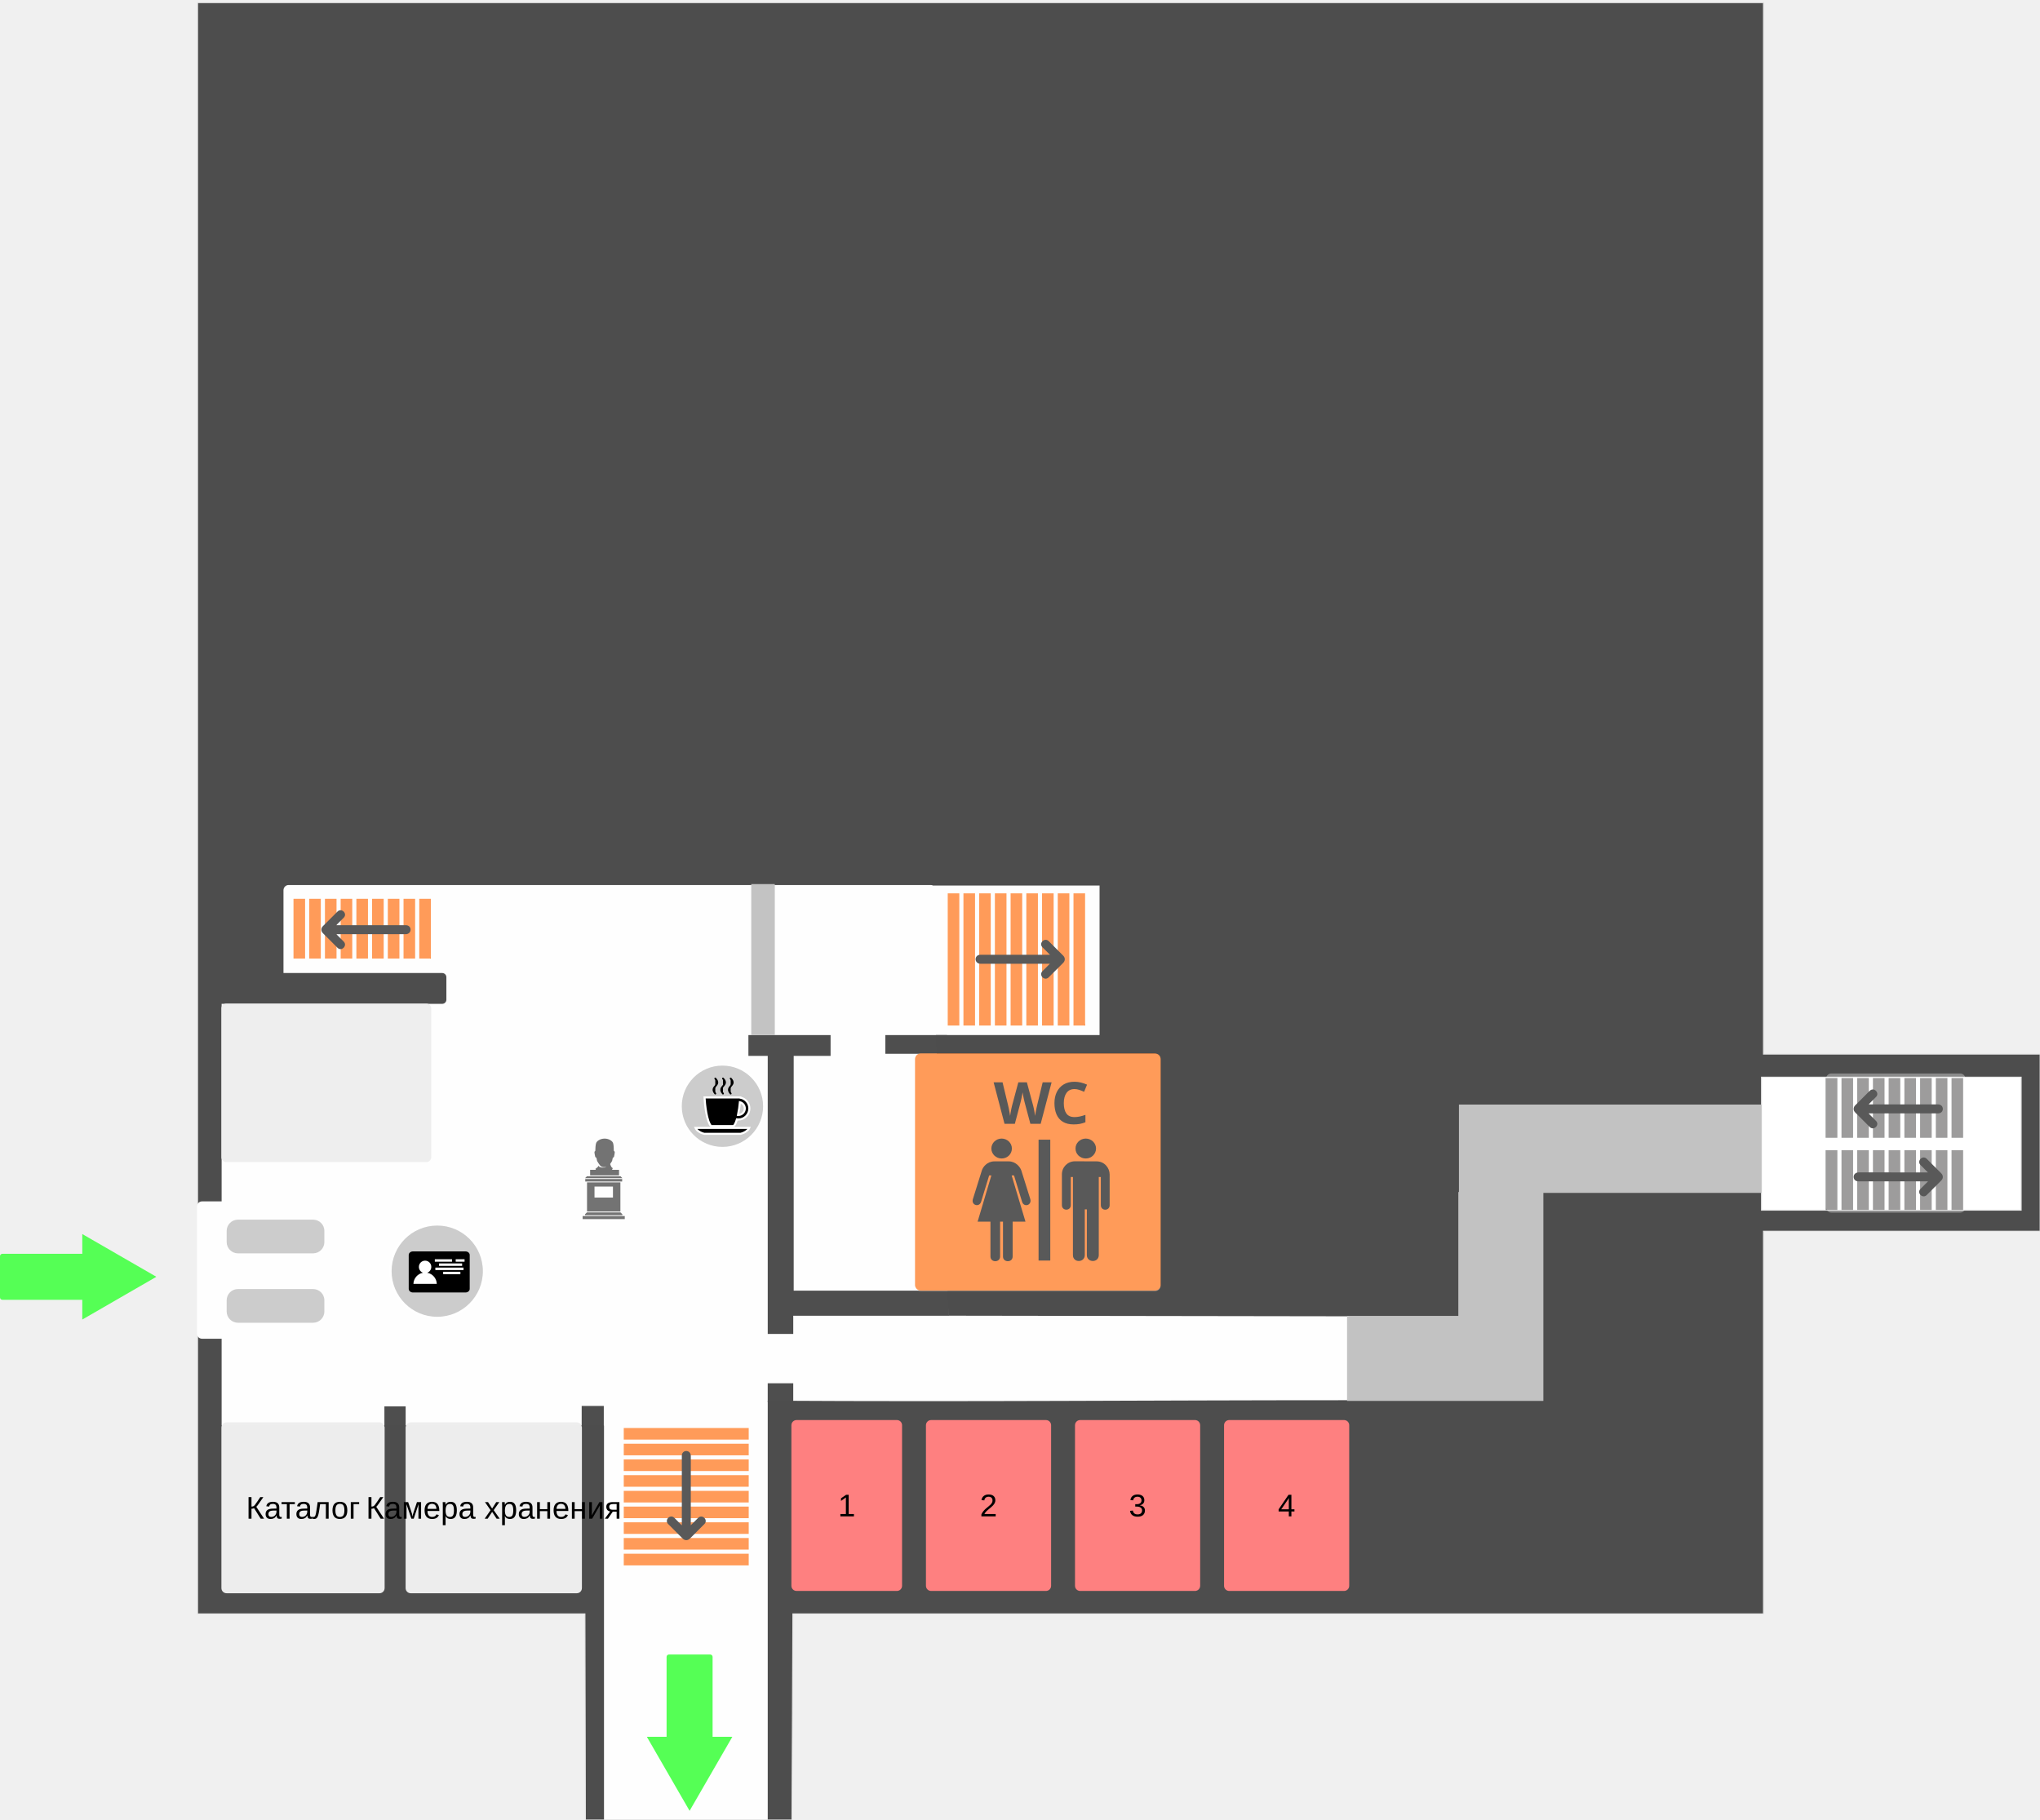
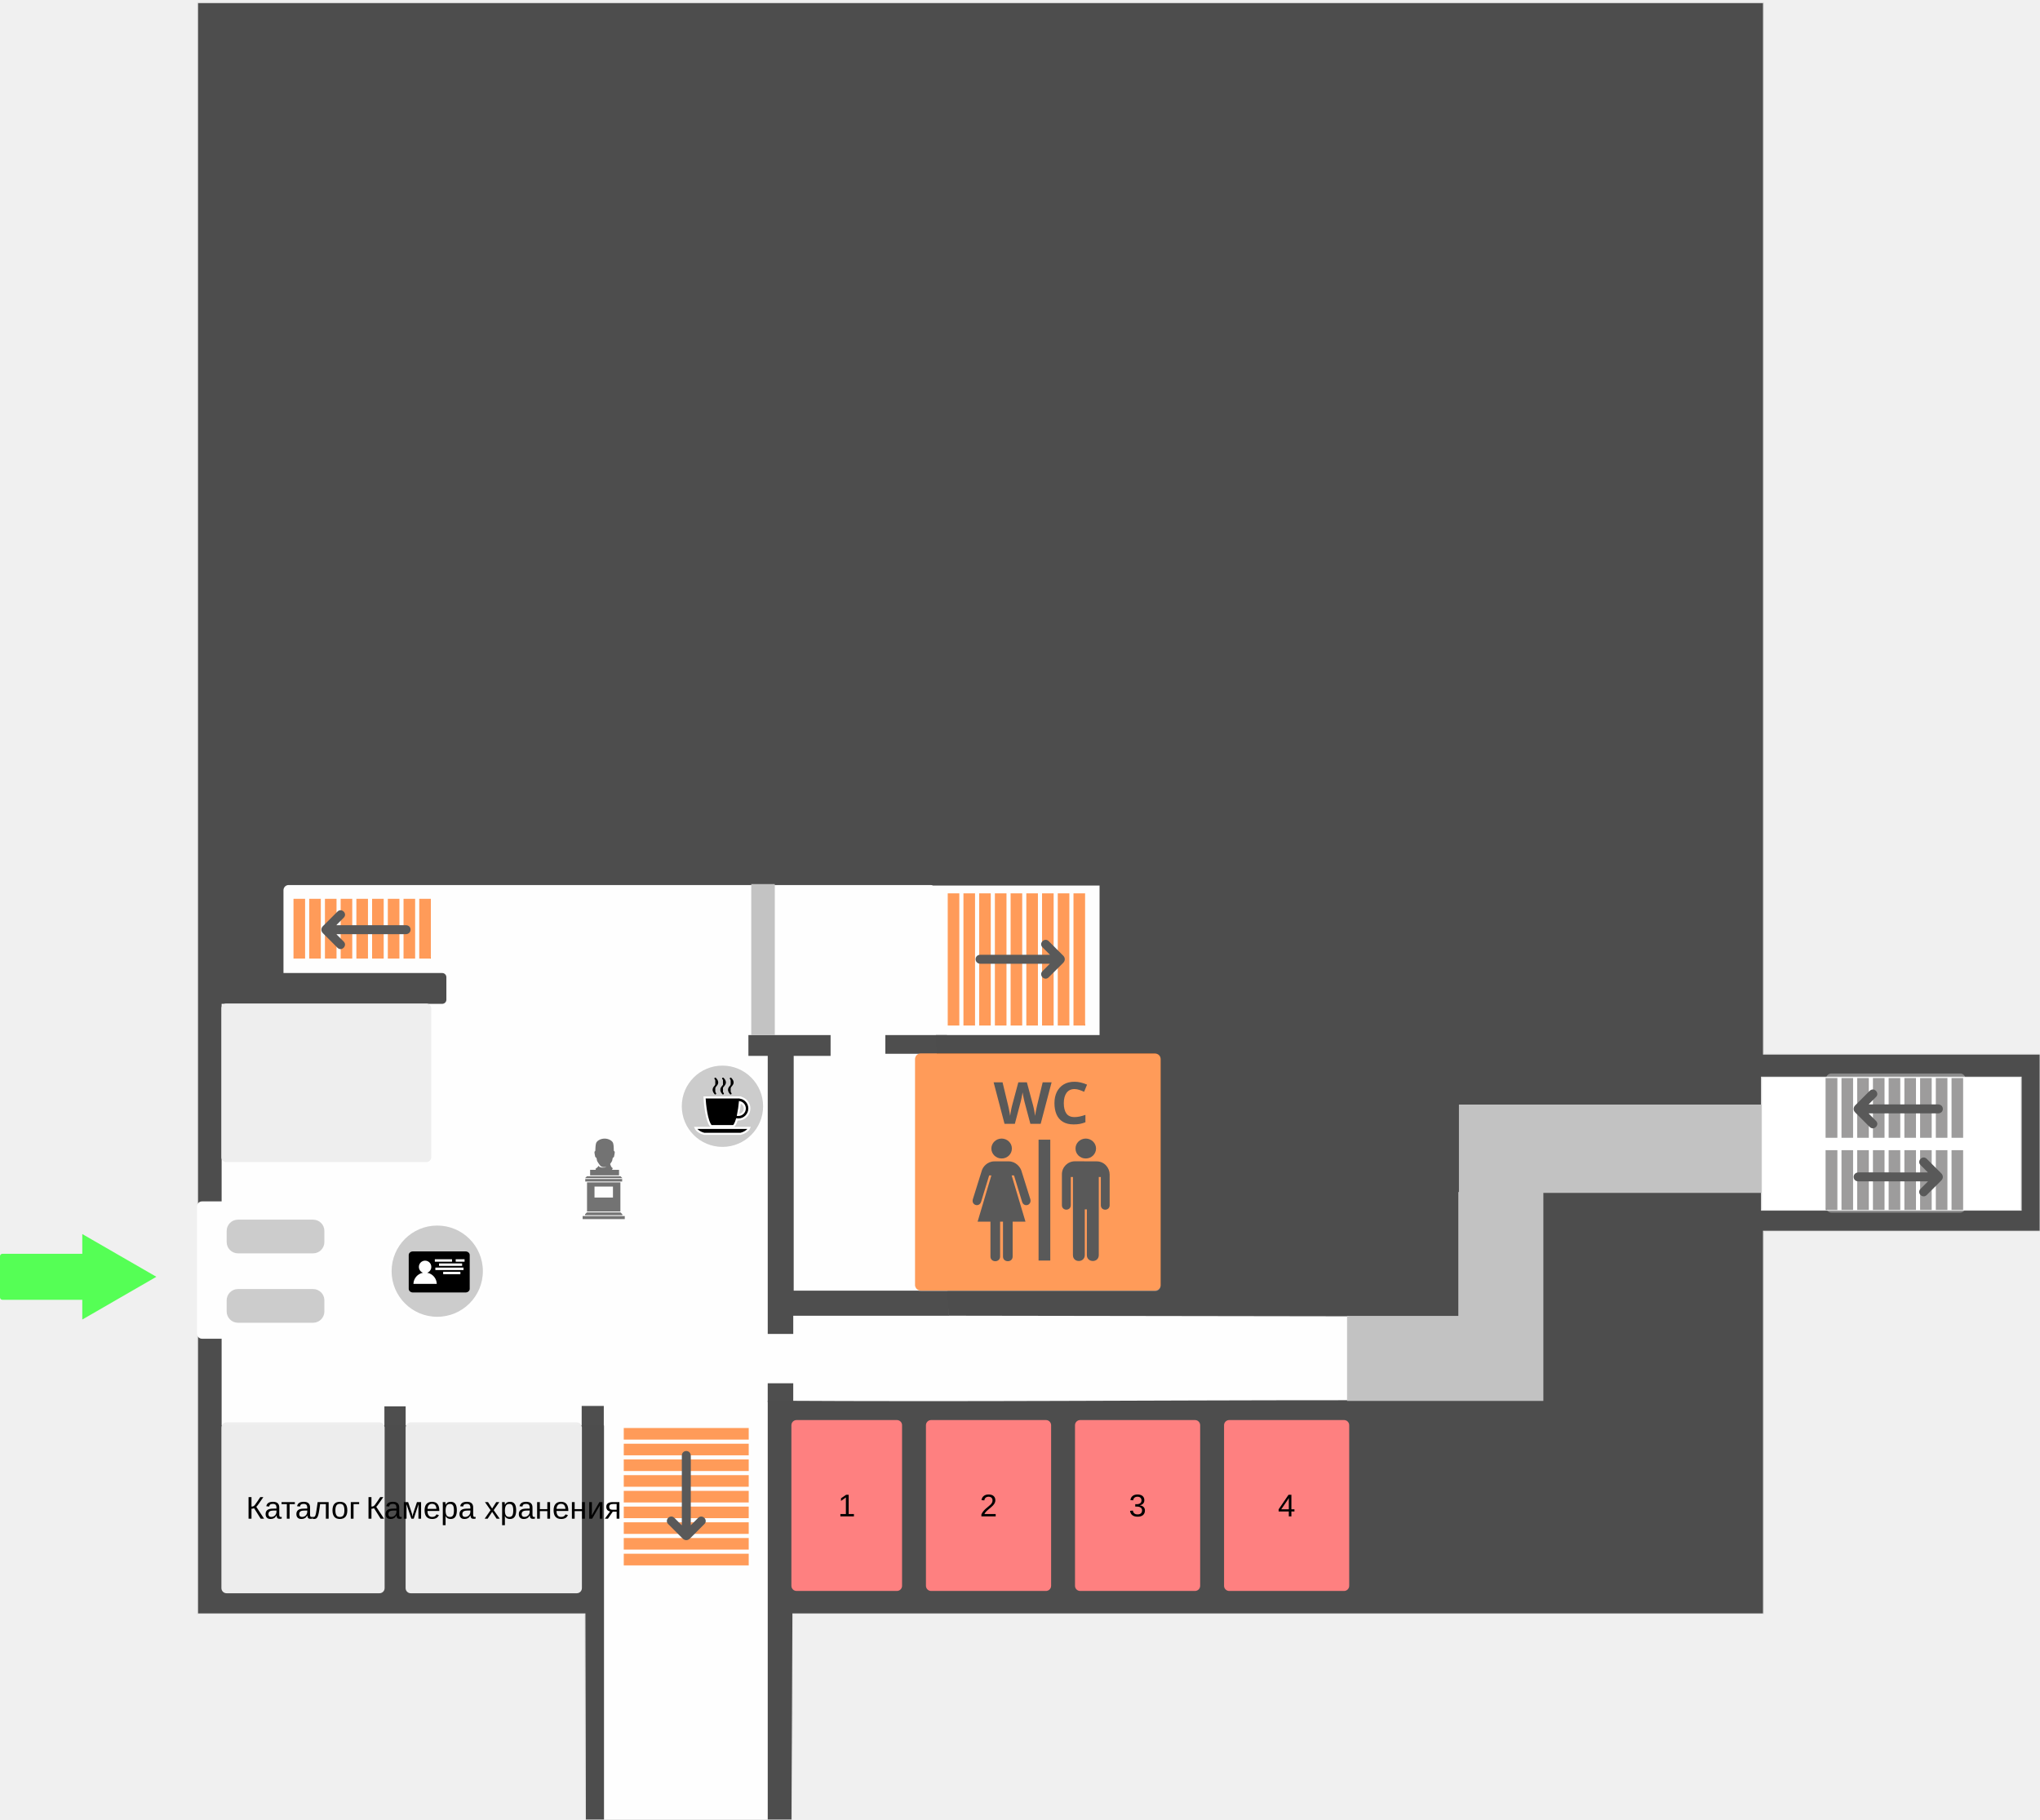
<svg xmlns="http://www.w3.org/2000/svg" version="1.1" viewBox="0 0 1979 1766" width="100%" height="100%">
  <defs id="defs4" />
  <g transform="matrix(-1,0,0,-1,1979.656,1766.562)" id="g4137">
    <path d="m 268.875,200.5 0,371.312 -268.375,0 0,171.938 268.375,0 0,1020.312 1519.156,0 0,-1563.562 -375.789,0 -0.447,-200 -200.447,0 -0.894,200 z" id="rect3188" style="fill:#4d4d4d;fill-opacity:1;stroke:#e6e6e6;stroke-width:1;stroke-miterlimit:4;stroke-opacity:1;stroke-dasharray:none;stroke-dashoffset:0" />
    <path d="m 1234.875,0.719 0,406.656 c -200.471,-1.186 -361.956,0.469 -563.75,0.469 l 0,81.438 388.293,0.586 12.301,272.289 -158.75,0 0,145.094 161.562,0 c 0.655,0.316 1.377,0.5 2.156,0.5 l 623,0 c 2.758,0 4.9,-2.211 4.969,-4.969 l 0,-80.406 -153.969,0 c -2.236,0 -4.062,-1.826 -4.062,-4.062 l 0,-21.812 c 0,-2.236 1.826,-4.031 4.062,-4.031 l 213.969,0 0,-191.688 18.969,0 c 2.77,0 5,-2.23 5,-5 l 0,-123.281 c 0,-2.77 -2.23,-5 -5,-5 l -18.969,0 0,-84.125 -370.937,0 0,-382.656 z" id="rect11819" style="opacity:0.99;fill:#ffffff;fill-opacity:1;stroke:none" />
    <rect width="59.803" height="18.142" x="1060.979" y="744.017" id="rect11839-1-7" style="opacity:0.99;fill:#4d4d4d;fill-opacity:1;stroke:none" />
    <path d="m 18.938,592.25 0,129.062 251.844,0 0,-129.062 -251.844,0 z" id="rect3190" style="fill:#ffffff;fill-opacity:1;stroke:#e6e6e6;stroke-width:0.97;stroke-miterlimit:4;stroke-opacity:1;stroke-dasharray:none;stroke-dashoffset:0" />
    <g transform="matrix(0,1,-1,0,1537.143,-487.7719)" id="g7542" style="fill:#686767;fill-opacity:1;display:inline">
      <g id="g7544" style="fill:#686767;fill-opacity:1">
        <rect width="57.972" height="11.248" x="1080.272" y="1328.671" id="rect7546" style="fill:#686767;fill-opacity:1;stroke:none" />
        <rect width="57.972" height="11.248" x="1080.272" y="1343.921" id="rect7548" style="fill:#686767;fill-opacity:1;stroke:none" />
        <rect width="57.972" height="11.248" x="1080.272" y="1359.171" id="rect7550" style="fill:#686767;fill-opacity:1;stroke:none" />
        <rect width="57.972" height="11.248" x="1080.272" y="1374.421" id="rect7552" style="fill:#686767;fill-opacity:1;stroke:none" />
        <rect width="57.972" height="11.248" x="1080.272" y="1389.671" id="rect7554" style="fill:#686767;fill-opacity:1;stroke:none" />
        <rect width="57.972" height="11.248" x="1080.272" y="1404.921" id="rect7556" style="fill:#686767;fill-opacity:1;stroke:none" />
        <rect width="57.972" height="11.248" x="1080.272" y="1420.171" id="rect7558" style="fill:#686767;fill-opacity:1;stroke:none" />
        <rect width="57.972" height="11.248" x="1080.272" y="1435.421" id="rect7560" style="fill:#686767;fill-opacity:1;stroke:none" />
        <rect width="57.972" height="11.248" x="1080.272" y="1450.671" id="rect7562" style="fill:#686767;fill-opacity:1;stroke:none" />
      </g>
      <g transform="translate(70,0)" id="g7564" style="fill:#686767;fill-opacity:1">
        <rect width="57.972" height="11.248" x="1080.272" y="1328.671" id="rect7566" style="fill:#686767;fill-opacity:1;stroke:none" />
        <rect width="57.972" height="11.248" x="1080.272" y="1343.921" id="rect7568" style="fill:#686767;fill-opacity:1;stroke:none" />
        <rect width="57.972" height="11.248" x="1080.272" y="1359.171" id="rect7570" style="fill:#686767;fill-opacity:1;stroke:none" />
        <rect width="57.972" height="11.248" x="1080.272" y="1374.421" id="rect7572" style="fill:#686767;fill-opacity:1;stroke:none" />
        <rect width="57.972" height="11.248" x="1080.272" y="1389.671" id="rect7574" style="fill:#686767;fill-opacity:1;stroke:none" />
        <rect width="57.972" height="11.248" x="1080.272" y="1404.921" id="rect7576" style="fill:#686767;fill-opacity:1;stroke:none" />
        <rect width="57.972" height="11.248" x="1080.272" y="1420.171" id="rect7578" style="fill:#686767;fill-opacity:1;stroke:none" />
        <rect width="57.972" height="11.248" x="1080.272" y="1435.421" id="rect7580" style="fill:#686767;fill-opacity:1;stroke:none" />
        <rect width="57.972" height="11.248" x="1080.272" y="1450.671" id="rect7582" style="fill:#686767;fill-opacity:1;stroke:none" />
      </g>
    </g>
    <path d="m 181.424,624.541 c 0.023,-2.185 -1.508,-4.344 -4.562,-4.344 l -67.563,0 7.25,-7.25 c 4.042,-4.042 -2.107,-9.893 -6,-6 l -14.125,14.125 c -2.038,2.036 -2.034,4.874 0.063,6.969 l 14.031,14.031 c 4.052,4.032 9.944,-2.128 6.031,-6 l -7.156,-7.188 67.188,0.031 c 3.245,-4e-4 4.821,-2.19 4.844,-4.375 z m 0,66 c 0.01,-1.222 -0.481,-2.451 -1.5,-3.469 l -14.125,-14.125 c -3.893,-3.893 -10.042,1.958 -6,6 l 7.25,7.25 -67.562,0 c -6.109,0 -6.21,8.718 0.281,8.719 l 67.188,-0.031 -7.188,7.188 c -3.912,3.872 1.979,10.033 6.031,6 l 14.063,-14.031 c 1.048,-1.048 1.553,-2.278 1.562,-3.5 z" id="path7584" style="fill:#000000;display:inline" />
    <rect width="135.074" height="134.984" ry="5" x="73.061" y="589.902" id="bibl_2_1" style="opacity:0.35;fill:#ffffff;stroke:none;display:inline" data-original-title="" title="" />
    <rect width="121.414" height="165.833" ry="5" x="670.792" y="222.759" id="bibl_1_k4" style="opacity:0.99;fill-opacity:1;stroke:none;fill:#ff8080" data-original-title="" title="" />
    <rect width="121.414" height="165.833" ry="5" x="815.384" y="222.759" id="bibl_1_k3" style="opacity:0.99;fill-opacity:1;stroke:none;fill:#ff8080" data-original-title="" title="" />
    <rect width="121.414" height="165.833" ry="5" x="959.976" y="222.759" id="bibl_1_k2" style="opacity:0.99;fill-opacity:1;stroke:none;fill:#ff8080" data-original-title="" title="" />
    <rect width="107.355" height="165.833" ry="5" x="1104.568" y="222.759" id="bibl_1_k1" style="opacity:0.99;fill-opacity:1;stroke:none;fill:#ff8080" data-original-title="" title="" />
    <g transform="matrix(0,-1,1,0,549.5523,2047.611)" id="g11761">
      <rect width="32.708" height="94.786" ry="10.956" x="1464.547" y="1115.426" id="rect5442" style="fill:#cccccc;fill-rule:evenodd;stroke:none;display:inline" />
      <rect width="32.708" height="94.786" ry="10.956" x="1531.887" y="1115.426" id="rect5444" style="fill:#cccccc;fill-rule:evenodd;stroke:none;display:inline" />
    </g>
    <g transform="matrix(-3.976766,0,0,-3.976766,-1078.997,3886.645)" id="dot_book_1_2" style="fill-rule:evenodd;display:inline">
      <path d="m 3726.713,1651.621 a 40.446,40.446 0 1 1 -80.893,0 40.446,40.446 0 1 1 80.893,0 z" transform="matrix(0.2822223,0,0,0.2822223,-1702.817,377.1677)" id="path3915" style="fill:#cccccc;fill-opacity:1;fill-rule:evenodd;stroke:#ffffff;stroke-width:2;stroke-miterlimit:4;stroke-dasharray:none" />
      <g transform="matrix(0.5092462,0,0,0.5092462,-1564.246,-1353.983)" id="g33016" style="fill-rule:evenodd">
        <rect width="29.217" height="19.69" rx="2.044" ry="1.727" x="1757.145" y="4052.925" transform="translate(0,252.3622)" id="rect33018" style="fill:#000000;fill-opacity:1;stroke:none" />
        <path d="m 1764.991,4309.725 c -1.647,0 -2.979,1.341 -2.979,2.988 0,1.292 0.816,2.387 1.965,2.801 -2.548,0.47 -4.494,2.663 -4.58,5.327 l 11.187,0 c -0.086,-2.67 -2.032,-4.865 -4.589,-5.327 1.153,-0.412 1.974,-1.507 1.974,-2.801 0,-1.647 -1.332,-2.988 -2.979,-2.988 z" id="path33020" style="fill:#ffffff;fill-opacity:1;stroke:none" />
        <rect width="8.243" height="1.178" x="1769.651" y="4056.686" transform="translate(0,252.3622)" id="rect33022" style="fill:#ffffff;fill-opacity:1;stroke:none" />
        <rect width="11.074" height="1.178" x="1771.651" y="4311.048" id="rect33024" style="fill:#ffffff;fill-opacity:1;stroke:none" />
        <rect width="13.489" height="1.178" x="1769.903" y="4313.048" id="rect33026" style="fill:#ffffff;fill-opacity:1;stroke:none" />
        <rect width="8.243" height="1.178" x="1773.651" y="4315.048" id="rect33028" style="fill:#ffffff;fill-opacity:1;stroke:none" />
        <rect width="4.246" height="1.178" x="1779.651" y="4309.048" id="rect33030" style="fill:#ffffff;fill-opacity:1;stroke:none" />
      </g>
    </g>
    <path d="m 1979.656,547.618 c 0,1.276 -1.027,2.303 -2.303,2.303 l -77.525,0 0,19.169 -71.855,-41.475 71.855,-41.49 0,19.169 77.525,0 c 1.276,0 2.303,1.027 2.303,2.303 l 0,40.022 z" id="go_bibl_1" style="fill-opacity:1;fill-rule:evenodd;stroke:none;display:inline;fill:#5f5" />
    <rect width="158.332" height="165.833" ry="5" x="1606.531" y="220.527" id="bibl_1_katalog" style="opacity:0.99;fill-opacity:1;stroke:none;fill:#eee" data-original-title="" title="" />
    <g transform="matrix(-2.091249,0,0,-1,3633.67,1709.552)" id="g28024" style="fill:#ff6600;display:inline">
      <g id="g28026" style="fill:#ff6600">
        <rect width="57.972" height="11.248" x="1080.272" y="1328.671" id="rect28028" style="fill:#ff6600;fill-opacity:1;stroke:none" />
        <rect width="57.972" height="11.248" x="1080.272" y="1343.921" id="rect28030" style="fill:#ff6600;fill-opacity:1;stroke:none" />
        <rect width="57.972" height="11.248" x="1080.272" y="1359.171" id="rect28032" style="fill:#ff6600;fill-opacity:1;stroke:none" />
        <rect width="57.972" height="11.248" x="1080.272" y="1374.421" id="rect28034" style="fill:#ff6600;fill-opacity:1;stroke:none" />
        <rect width="57.972" height="11.248" x="1080.272" y="1389.671" id="rect28036" style="fill:#ff6600;fill-opacity:1;stroke:none" />
        <rect width="57.972" height="11.248" x="1080.272" y="1404.921" id="rect28038" style="fill:#ff6600;fill-opacity:1;stroke:none" />
        <rect width="57.972" height="11.248" x="1080.272" y="1420.171" id="rect28040" style="fill:#ff6600;fill-opacity:1;stroke:none" />
        <rect width="57.972" height="11.248" x="1080.272" y="1435.421" id="rect28042" style="fill:#ff6600;fill-opacity:1;stroke:none" />
        <rect width="57.972" height="11.248" x="1080.272" y="1450.671" id="rect28044" style="fill:#ff6600;fill-opacity:1;stroke:none" />
      </g>
    </g>
    <path d="m 1313.869,358.558 c 2.185,0.023 4.344,-1.508 4.344,-4.562 l 0,-67.563 7.25,7.25 c 4.042,4.042 9.893,-2.107 6,-6 l -14.125,-14.125 c -2.036,-2.038 -4.874,-2.034 -6.969,0.063 l -14.031,14.031 c -4.032,4.052 2.128,9.944 6,6.031 l 7.188,-7.156 -0.031,67.188 c 4e-4,3.245 2.19,4.821 4.375,4.844 z" id="path28066" style="fill:#000000;display:inline" />
    <rect width="135.074" height="134.984" ry="5" x="247.627" y="-1380.808" transform="matrix(0,1,-1,0,0,0)" id="bibl_1_3" style="opacity:0.35;fill:#ffffff;stroke:none;display:inline" />
    <g transform="matrix(0,-1,1,0,233.0136,1974.661)" id="g27932" style="fill:#ff6600;display:inline">
      <g id="g27934" style="fill:#ff6600">
        <rect width="57.972" height="11.248" x="1080.272" y="1328.671" id="rect27936" style="fill:#ff6600;fill-opacity:1;stroke:none" />
        <rect width="57.972" height="11.248" x="1080.272" y="1343.921" id="rect27938" style="fill:#ff6600;fill-opacity:1;stroke:none" />
        <rect width="57.972" height="11.248" x="1080.272" y="1359.171" id="rect27940" style="fill:#ff6600;fill-opacity:1;stroke:none" />
        <rect width="57.972" height="11.248" x="1080.272" y="1374.421" id="rect27942" style="fill:#ff6600;fill-opacity:1;stroke:none" />
        <rect width="57.972" height="11.248" x="1080.272" y="1389.671" id="rect27944" style="fill:#ff6600;fill-opacity:1;stroke:none" />
        <rect width="57.972" height="11.248" x="1080.272" y="1404.921" id="rect27946" style="fill:#ff6600;fill-opacity:1;stroke:none" />
        <rect width="57.972" height="11.248" x="1080.272" y="1420.171" id="rect27948" style="fill:#ff6600;fill-opacity:1;stroke:none" />
        <rect width="57.972" height="11.248" x="1080.272" y="1435.421" id="rect27950" style="fill:#ff6600;fill-opacity:1;stroke:none" />
        <rect width="57.972" height="11.248" x="1080.272" y="1450.671" id="rect27952" style="fill:#ff6600;fill-opacity:1;stroke:none" />
      </g>
    </g>
    <path d="m 1581.364,864.431 c -0.023,2.185 1.508,4.344 4.562,4.344 l 67.563,0 -7.25,7.25 c -4.042,4.042 2.107,9.893 6,6 l 14.125,-14.125 c 2.038,-2.036 2.034,-4.874 -0.063,-6.969 l -14.031,-14.031 c -4.052,-4.032 -9.944,2.128 -6.031,6 l 7.156,7.188 -67.188,-0.031 c -3.245,4e-4 -4.821,2.19 -4.844,4.375 z" id="path27974" style="fill:#000000;display:inline" />
    <rect width="135.074" height="64.693" ry="2.396" x="-1696.597" y="-900.512" transform="scale(-1,-1)" id="bibl_1_4" style="opacity:0.35;fill:#ffffff;stroke:none;display:inline" data-original-title="" title="" />
    <g transform="matrix(0,-1,1,0,-401.6487,1979.961)" id="g27978" style="fill:#ff6600;display:inline">
      <g transform="matrix(2.212499,0,0,1,-1309.829,0)" id="g27980" style="fill:#ff6600">
        <rect width="57.972" height="11.248" x="1080.272" y="1328.671" id="rect27982" style="fill:#ff6600;fill-opacity:1;stroke:none" />
        <rect width="57.972" height="11.248" x="1080.272" y="1343.921" id="rect27984" style="fill:#ff6600;fill-opacity:1;stroke:none" />
        <rect width="57.972" height="11.248" x="1080.272" y="1359.171" id="rect27986" style="fill:#ff6600;fill-opacity:1;stroke:none" />
        <rect width="57.972" height="11.248" x="1080.272" y="1374.421" id="rect27988" style="fill:#ff6600;fill-opacity:1;stroke:none" />
        <rect width="57.972" height="11.248" x="1080.272" y="1389.671" id="rect27990" style="fill:#ff6600;fill-opacity:1;stroke:none" />
        <rect width="57.972" height="11.248" x="1080.272" y="1404.921" id="rect27992" style="fill:#ff6600;fill-opacity:1;stroke:none" />
        <rect width="57.972" height="11.248" x="1080.272" y="1420.171" id="rect27994" style="fill:#ff6600;fill-opacity:1;stroke:none" />
        <rect width="57.972" height="11.248" x="1080.272" y="1435.421" id="rect27996" style="fill:#ff6600;fill-opacity:1;stroke:none" />
        <rect width="57.972" height="11.248" x="1080.272" y="1450.671" id="rect27998" style="fill:#ff6600;fill-opacity:1;stroke:none" />
      </g>
    </g>
    <path d="m 946.702,835.731 c -0.01,1.222 0.481,2.451 1.5,3.469 l 14.125,14.125 c 3.893,3.893 10.042,-1.958 6,-6 l -7.25,-7.25 67.562,0 c 6.109,0 6.21,-8.718 -0.281,-8.719 l -67.188,0.031 7.188,-7.188 c 3.912,-3.872 -1.979,-10.033 -6.031,-6 l -14.063,14.031 c -1.048,1.048 -1.553,2.278 -1.562,3.5 z" id="path28020" style="fill:#000000;display:inline" />
    <rect width="135.074" height="134.984" ry="5" x="-1061.935" y="-904.103" transform="scale(-1,-1)" id="bibl_1_2" style="opacity:0.35;fill:#ffffff;stroke:none;display:inline" data-original-title="" title="" />
    <g transform="matrix(-1,0,0,-1,1531.984,875.159)" id="dot_book_1_1" style="display:inline">
      <path d="m 3726.713,1651.621 a 40.446,40.446 0 1 1 -80.893,0 40.446,40.446 0 1 1 80.893,0 z" transform="translate(-3433.104,-1469.561)" id="path4338-2" style="fill:#cccccc;fill-opacity:1;stroke:#ffffff;stroke-width:2;stroke-miterlimit:4;stroke-dasharray:none" />
      <g transform="translate(-2.016354,2.421098)" id="g4563">
        <path d="m 2036.594,495.375 c 0.293,6.525 2.135,23.632 6.406,27.781 l 10.906,0 10.938,0 c 1.26,-1.224 2.295,-3.593 3.156,-6.469 0.46,0.061 0.931,0.094 1.406,0.094 5.89,0 10.688,-4.829 10.688,-10.719 0,-5.252 -3.838,-9.639 -8.844,-10.531 0,-0.045 0,-0.112 0,-0.156 l -1.844,0 -15.5,0 -17.312,0 z m 34.312,4.625 c 2.739,0.673 4.75,3.102 4.75,6.062 0,3.488 -2.762,6.281 -6.25,6.281 -0.103,0 -0.21,0.005 -0.312,0 0.886,-4.171 1.47,-8.678 1.812,-12.344 z m -43.062,24.906 c 1.327,3.047 5.817,5.234 8.469,5.781 l 17.594,0 17.625,0 c 2.651,-0.547 7.142,-2.734 8.469,-5.781 l -26.094,0 -26.062,0 z" transform="translate(-1798.79,-324.274)" id="path5424" style="fill:#000000;fill-rule:evenodd;stroke:#ffffff;stroke-width:2;stroke-miterlimit:4;stroke-dasharray:none" />
        <path d="m 248.24,152.743 c 6.696,6.986 -6.185,7.443 0,14.589" id="path5432" style="fill:#000000;stroke:#000000;stroke-width:1.756;stroke-linecap:round;stroke-linejoin:miter;stroke-miterlimit:4;stroke-opacity:1;stroke-dasharray:none" />
        <path d="m 255.71,152.743 c 6.696,6.986 -6.185,7.443 0,14.589" id="path5434" style="fill:#000000;stroke:#000000;stroke-width:1.756;stroke-linecap:round;stroke-linejoin:miter;stroke-miterlimit:4;stroke-opacity:1;stroke-dasharray:none" />
        <path d="m 263.18,152.743 c 6.696,6.986 -6.185,7.443 0,14.589" id="path5436" style="fill:#000000;stroke:#000000;stroke-width:1.756;stroke-linecap:round;stroke-linejoin:miter;stroke-miterlimit:4;stroke-opacity:1;stroke-dasharray:none" />
      </g>
    </g>
    <rect width="171.026" height="165.833" ry="5" x="1415.152" y="220.527" id="bibl_1_sxron" style="opacity:0.99;fill-opacity:1;stroke:none;fill:#eee" data-original-title="" title="" />
    <path d="m 1253.625,762.156 0,-20.188 -18.75,0 0,-269.812 -24.75,0 0,17.656 -151.031,0 0,24.344 150.594,0 0,227.812 -35.781,0 0,20.188 z" id="rect11839" style="opacity:0.99;fill:#4d4d4d;fill-opacity:1;stroke:none" />
    <rect width="203.505" height="153.798" ry="4.637" x="1561.358" y="638.935" id="bibl_1_uslugi" style="opacity:0.99;fill-opacity:1;stroke:none;fill:#eee" data-original-title="" title="" />
    <path d="m 1393.126,661.72 c 4.378,0 7.97,-2.574 8.339,-4.779 0.477,-1.592 0.585,-4.73 0.585,-4.73 0,0 -0.019,-1.705 0.147,-2.389 0.047,-0.19 0.064,-0.316 0.147,-0.293 0.384,0.104 0.703,-0.829 0.634,-1.317 -0.07,-0.488 -0.453,-3.294 -0.731,-4.096 -0.28,-0.803 -1.114,-0.823 -1.219,-1.17 -0.105,-0.349 -0.634,-2.975 -0.634,-2.975 0,0 -1.677,-2.931 -3.072,-4.535 -1.396,-1.604 -3.413,-1.365 -3.413,-1.365 l -1.512,0 c 0,0 -0.486,-0.044 -1.17,0.098 2.072,-0.972 6.269,-0.786 7.461,0.585 0.154,0.178 0.327,0.378 0.488,0.585 0.25,-0.586 0.529,-1.164 0.732,-1.365 0.269,-0.27 1.26,-1.002 2.146,-1.658 -0.137,-0.317 -0.271,-0.635 -0.439,-0.926 l 5.559,0 0,-5.364 -28.04,0 0,5.364 6.779,0 c -0.258,0.498 -0.485,1.027 -0.683,1.609 0.552,0.411 0.997,0.802 1.17,0.975 0.284,0.285 0.925,1.853 1.365,3.023 -1.01,1.443 -1.902,2.975 -1.902,2.975 0,0 -0.529,2.625 -0.634,2.975 -0.104,0.347 -0.94,0.367 -1.219,1.17 -0.279,0.802 -0.661,3.608 -0.731,4.096 -0.069,0.488 0.25,1.421 0.634,1.317 0.383,-0.105 0.341,2.682 0.341,2.682 0,0 0.063,3.134 0.536,4.73 0.354,2.209 3.951,4.779 8.339,4.779 z m 17.165,-36.574 1.804,-1.804 -12.581,0 -1.853,0 -21.749,0 1.804,1.804 19.945,0 1.853,0 10.777,0 z m 1.609,-2.682 0,-2.389 -35.794,0 0,2.389 35.794,0 z m -1.707,-3.267 0,-28.235 -32.38,0 0,28.235 32.38,0 z m -7.266,-4.048 -17.897,0 0,-10.631 17.897,0 0,10.631 z m 7.364,-25.066 1.804,-1.756 0,-0.926 -36.184,0 0,0.926 1.804,1.756 19.994,0 1.805,0 10.777,0 z m 4.145,-3.56 0,-2.926 -40.865,0 0,2.926 40.865,0 z" id="rect2996" style="fill:#000000;fill-opacity:1;fill-rule:evenodd;stroke:none" />
    <rect width="49.418" height="96.188" x="1371.073" y="574.998" id="biblio_bust_1" style="opacity:0.45;fill:#ffffff;fill-opacity:1;fill-rule:evenodd;stroke:none" data-original-title="" title="" />
    <g transform="matrix(1.095621,0,0,1.063138,1114.905,-348.015)" id="g4938" style="display:inline">
      <rect width="217.353" height="216.393" ry="5" x="-238.368" y="811.02" id="rect3491-9-4" style="fill:#ff6600;fill-opacity:1;stroke:none;display:inline" />
      <g transform="matrix(-1.213369,0,0,-1.213369,-42.00934,2168.907)" id="g3724-7" style="fill:#000000;fill-opacity:1;display:inline">
        <text x="39.971" y="993.653" id="text3509-9-2" xml:space="preserve" style="font-size:43.73px;font-style:normal;font-weight:bold;font-stretch:normal;text-align:start;letter-spacing:0px;word-spacing:0px;writing-mode:lr-tb;text-anchor:start;fill:#000000;fill-opacity:1;stroke:none;font-family:Ubuntu">
          <tspan x="39.971" y="993.653" id="tspan3511-7-0" style="fill:#000000">WC</tspan>
        </text>
        <g transform="translate(24.63822,1004.741)" id="g3000-9" style="fill:#000000;fill-opacity:1">
          <polygon points="56.674,0.833 56.674,91.756 48.129,91.756 48.129,0.833 56.674,0.833 " id="polygon3-7" style="fill:#000000;fill-opacity:1" />
          <path d="M 52.403,46.267" id="path5-3-7" style="fill:#000000;fill-opacity:1" />
          <path d="m 21.169,14.979 c 4.156,0.022 7.511,-3.332 7.489,-7.49 C 28.68,3.37 25.325,0.016 21.169,0 17.051,0.016 13.696,3.37 13.68,7.488 c 0.016,4.159 3.371,7.512 7.489,7.491 l 0,0 z" id="path7-7" style="fill:#000000;fill-opacity:1" />
          <path d="M 21.169,7.488" id="path9-1-7" style="fill:#000000;fill-opacity:1" />
          <path d="m 20.06,62.521 v 26.185 c 0.023,4.725 -7.042,4.725 -7.045,0 V 62.521 H 3.64 L 13.68,27.738 H 12.072 L 6.19,47.598 c -1.399,4.34 -7.342,2.56 -5.992,-2.051 L 6.745,23.965 c 0.715,-2.47 3.826,-6.831 9.209,-6.824 h 4.937 l 0,0 h 5.382 c 5.325,-0.006 8.447,4.389 9.264,6.824 l 6.546,21.523 c 1.31,4.645 -4.587,6.566 -5.993,2.052 L 30.212,27.737 h -1.721 l 10.096,34.782 h -9.374 v 26.24 c -0.003,4.669 -7.039,4.645 -7.045,0 V 62.519 H 20.06 l 0,0.002 z" id="path11-7" style="fill:#000000;fill-opacity:1" />
          <path d="m 74.647,17.086 c -5.265,0.021 -9.504,4.382 -9.486,9.819 v 23.188 c -0.018,4.505 6.486,4.505 6.491,0 V 28.904 h 1.552 V 87.65 c -0.019,6.009 8.643,5.829 8.655,0 V 53.256 h 1.498 V 87.65 c -0.02,5.829 8.689,6.009 8.707,0 V 28.904 h 1.5 v 21.189 c -0.014,4.542 6.455,4.54 6.436,0 v -23.02 c 0.008,-5.044 -3.832,-9.957 -9.598,-9.932 l -15.755,-0.055 0,0 z" id="path13-5" style="fill:#000000;fill-opacity:1" />
          <path d="m 82.579,14.979 c 4.116,0.022 7.471,-3.332 7.489,-7.49 C 90.05,3.37 86.695,0.016 82.579,0 78.42,0.016 75.065,3.37 75.092,7.488 75.065,11.647 78.42,15 82.579,14.979 l 0,0 z" id="path15-9-0" style="fill:#000000;fill-opacity:1" />
          <path d="M 82.579,7.488" id="path17-9" style="fill:#000000;fill-opacity:1" />
        </g>
      </g>
    </g>
    <rect width="238.136" height="230.47" ry="5.325" x="853.744" y="513.721" id="wc_bibl_1_1" style="opacity:0.35;fill:#ffffff;fill-opacity:1;stroke:none;display:inline" />
    <rect width="146.603" height="22.828" x="762.076" y="-1250.866" transform="matrix(0,1,-1,0,0,0)" id="rect11841-4" style="opacity:0.99;fill:#c3c3c3;fill-opacity:1;stroke:none" />
    <rect width="18.142" height="24.757" x="406.144" y="-1234.887" transform="matrix(0,1,-1,0,0,0)" id="rect11839-1-7-0-9" style="opacity:0.99;fill:#4d4d4d;fill-opacity:1;stroke:none" />
    <path d="m 564.344,694.719 0,-84.844 0.594,0 0,-120.219 107.938,0 0,-82.5 -190.375,0 0,0.062 -0.063,0 0,201.813 -211.562,0 0,85.687 293.469,0 z" id="rect11841-4-4" style="opacity:0.99;fill:#c3c3c3;fill-opacity:1;stroke:none" />
    <rect width="20.006" height="21.443" x="382.28" y="-1415.366" transform="matrix(0,1,-1,0,0,0)" id="rect11839-1-7-0-9-2" style="opacity:0.99;fill:#4d4d4d;fill-opacity:1;stroke:none" />
    <rect width="19.592" height="20.615" x="382.28" y="-1606.745" transform="matrix(0,1,-1,0,0,0)" id="rect11839-1-7-0-9-2-4" style="opacity:0.99;fill:#4d4d4d;fill-opacity:1;stroke:none" />
-     <path d="m 1290.677,161.088 c -1.276,0 -2.303,-1.027 -2.303,-2.303 l 0,-77.525 -19.169,0 41.475,-71.855 41.49,71.855 -19.169,0 0,77.525 c 0,1.276 -1.027,2.303 -2.303,2.303 l -40.022,0 z" id="go_library_gc" style="fill-opacity:1;fill-rule:evenodd;stroke:none;display:inline;fill:#5f5" />
+     <path d="m 1290.677,161.088 c -1.276,0 -2.303,-1.027 -2.303,-2.303 l 0,-77.525 -19.169,0 41.475,-71.855 41.49,71.855 -19.169,0 0,77.525 c 0,1.276 -1.027,2.303 -2.303,2.303 l -40.022,0 z" id="go_library_gc" style="fill-opacity:1;fill-rule:evenodd;stroke:none;display:none;fill:#5f5" />
  </g>
  <text id="rn_bibl_1_k1" x="821.409" y="1460.887" text-anchor="middle" dominant-baseline="central" font-size="30.446" font-family="Arial, sans-serif" fill="#000" class="room_number" pointer-events="none">1</text>
  <text id="rn_bibl_1_k2" x="958.974" y="1460.887" text-anchor="middle" dominant-baseline="central" font-size="30.446" font-family="Arial, sans-serif" fill="#000" class="room_number" pointer-events="none">2</text>
  <text id="rn_bibl_1_k3" x="1103.566" y="1460.887" text-anchor="middle" dominant-baseline="central" font-size="30.446" font-family="Arial, sans-serif" fill="#000" class="room_number" pointer-events="none">3</text>
  <text id="rn_bibl_1_k4" x="1248.158" y="1460.887" text-anchor="middle" dominant-baseline="central" font-size="30.446" font-family="Arial, sans-serif" fill="#000" class="room_number" pointer-events="none">4</text>
  <text id="rn_bibl_1_katalog" x="293.959" y="1463.119" text-anchor="middle" dominant-baseline="central" font-size="30.446" font-family="Arial, sans-serif" fill="#000" class="room_number" pointer-events="none">Каталог</text>
  <text id="rn_bibl_1_sxron" x="478.992" y="1463.119" text-anchor="middle" dominant-baseline="central" font-size="30.446" font-family="Arial, sans-serif" fill="#000" class="room_number" pointer-events="none">Камера хранения</text>
</svg>
